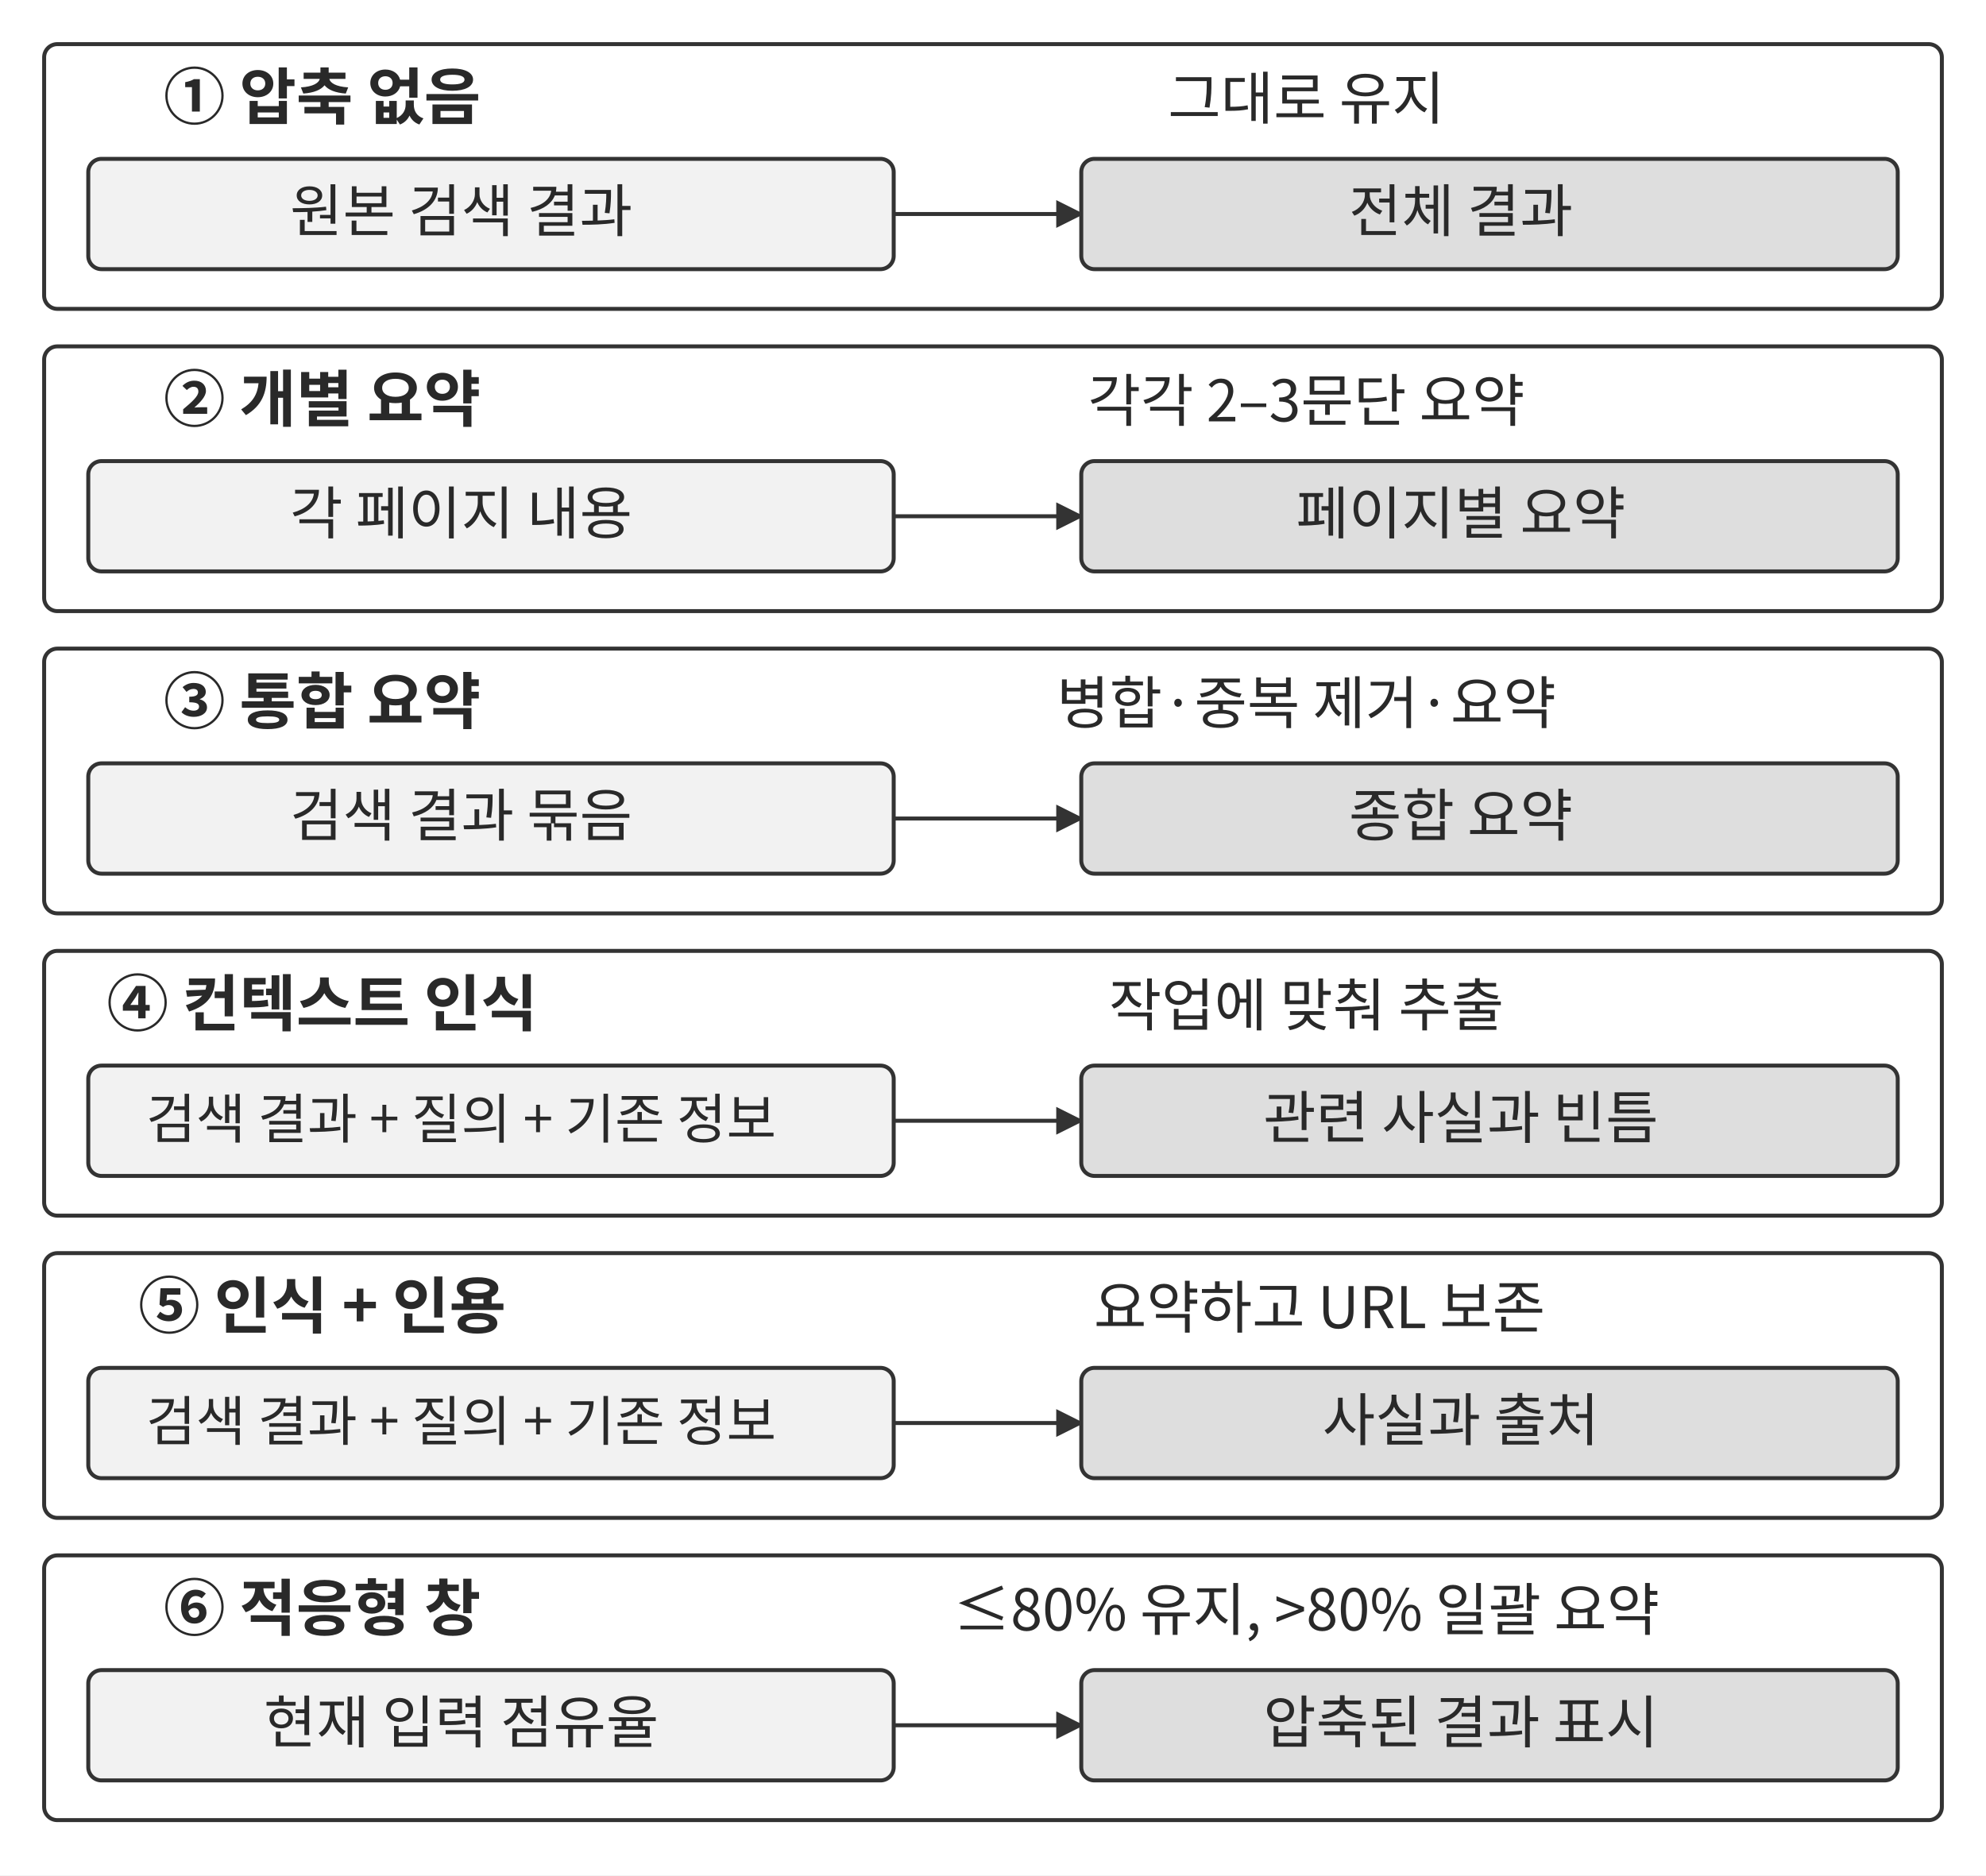
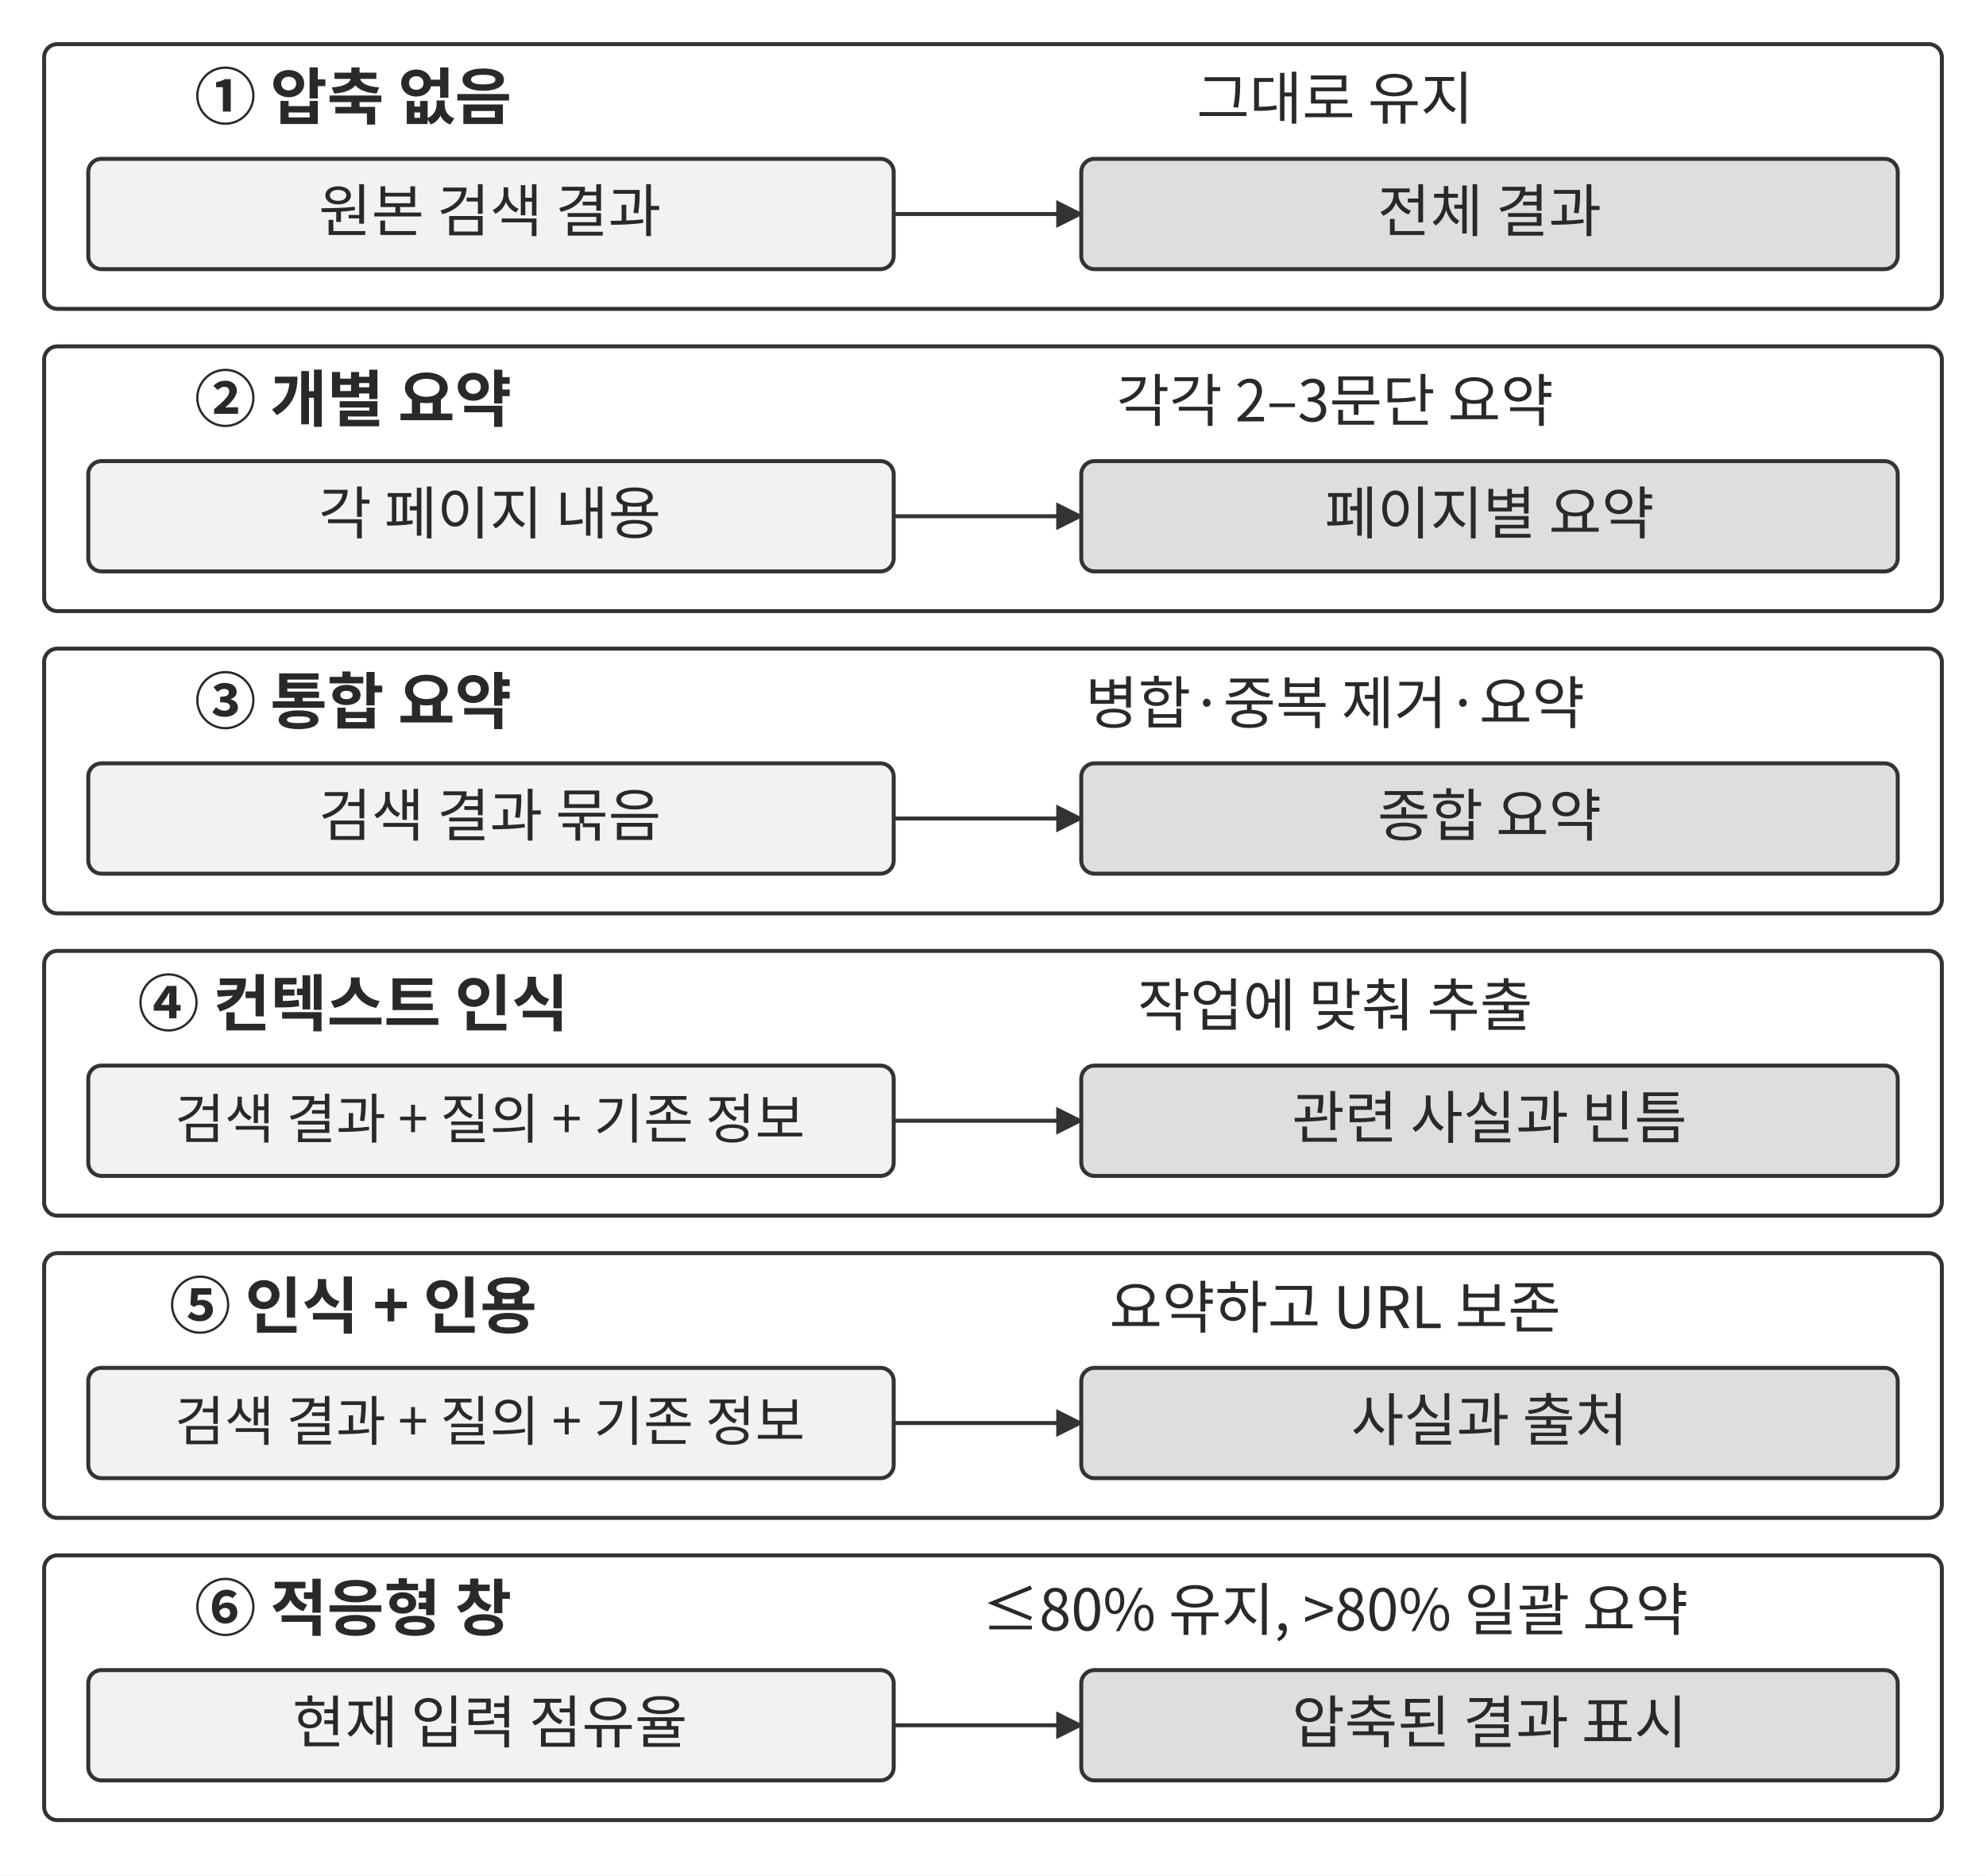
<svg xmlns="http://www.w3.org/2000/svg" width="106.000mm" height="100.111mm" viewBox="0 0 900 850" role="img" aria-labelledby="title desc">
  <defs>
    <marker id="arrow" viewBox="0 0 10 10" refX="9" refY="5" markerWidth="7" markerHeight="7" orient="auto-start-reverse">
      <path d="M0 0 L10 5 L0 10 Z" fill="#333333" />
    </marker>
  </defs>
  <rect width="900" height="850" fill="#ffffff" y="0" />
  <rect x="20" y="20" width="860" height="120" rx="6" fill="#ffffff" stroke="#333333" stroke-width="1.8" />
-   <text x="146" y="54" text-anchor="middle" font-family="&quot;Noto Sans CJK KR&quot;, &quot;Source Han Sans KR&quot;, &quot;Apple SD Gothic Neo&quot;, &quot;Malgun Gothic&quot;, sans-serif" font-size="28.0" font-weight="700" fill="#292929">① 압축 없음</text>
-   <text x="592" y="54" text-anchor="middle" font-family="&quot;Noto Sans CJK KR&quot;, &quot;Source Han Sans KR&quot;, &quot;Apple SD Gothic Neo&quot;, &quot;Malgun Gothic&quot;, sans-serif" font-size="26.0" font-weight="400" fill="#292929">그대로 유지</text>
+   <text x="160" y="54" text-anchor="middle" font-family="&quot;Noto Sans CJK KR&quot;, &quot;Source Han Sans KR&quot;, &quot;Apple SD Gothic Neo&quot;, &quot;Malgun Gothic&quot;, sans-serif" font-size="28.0" font-weight="700" fill="#292929">① 압축 없음</text>
+   <text x="605" y="54" text-anchor="middle" font-family="&quot;Noto Sans CJK KR&quot;, &quot;Source Han Sans KR&quot;, &quot;Apple SD Gothic Neo&quot;, &quot;Malgun Gothic&quot;, sans-serif" font-size="26.0" font-weight="400" fill="#292929">그대로 유지</text>
  <rect x="40" y="72" width="365" height="50" rx="6" fill="#f2f2f2" stroke="#333333" stroke-width="1.8" />
-   <text x="209" y="105" text-anchor="middle" font-family="&quot;Noto Sans CJK KR&quot;, &quot;Source Han Sans KR&quot;, &quot;Apple SD Gothic Neo&quot;, &quot;Malgun Gothic&quot;, sans-serif" font-size="26.0" font-weight="400" fill="#292929">원본 검색 결과</text>
+   <text x="222" y="105" text-anchor="middle" font-family="&quot;Noto Sans CJK KR&quot;, &quot;Source Han Sans KR&quot;, &quot;Apple SD Gothic Neo&quot;, &quot;Malgun Gothic&quot;, sans-serif" font-size="26.0" font-weight="400" fill="#292929">원본 검색 결과</text>
  <path d="M405 97 L490 97" fill="none" stroke="#333333" stroke-width="1.8" marker-end="url(#arrow)" />
  <rect x="490" y="72" width="370" height="50" rx="6" fill="#dedede" stroke="#333333" stroke-width="1.8" />
-   <text x="662" y="105" text-anchor="middle" font-family="&quot;Noto Sans CJK KR&quot;, &quot;Source Han Sans KR&quot;, &quot;Apple SD Gothic Neo&quot;, &quot;Malgun Gothic&quot;, sans-serif" font-size="26.0" font-weight="400" fill="#292929">전체 결과</text>
+   <text x="675" y="105" text-anchor="middle" font-family="&quot;Noto Sans CJK KR&quot;, &quot;Source Han Sans KR&quot;, &quot;Apple SD Gothic Neo&quot;, &quot;Malgun Gothic&quot;, sans-serif" font-size="26.0" font-weight="400" fill="#292929">전체 결과</text>
  <rect x="20" y="157" width="860" height="120" rx="6" fill="#ffffff" stroke="#333333" stroke-width="1.8" />
-   <text x="146" y="191" text-anchor="middle" font-family="&quot;Noto Sans CJK KR&quot;, &quot;Source Han Sans KR&quot;, &quot;Apple SD Gothic Neo&quot;, &quot;Malgun Gothic&quot;, sans-serif" font-size="28.0" font-weight="700" fill="#292929">② 개별 요약</text>
-   <text x="592" y="191" text-anchor="middle" font-family="&quot;Noto Sans CJK KR&quot;, &quot;Source Han Sans KR&quot;, &quot;Apple SD Gothic Neo&quot;, &quot;Malgun Gothic&quot;, sans-serif" font-size="26.0" font-weight="400" fill="#292929">각각 2–3문단 요약</text>
+   <text x="160" y="191" text-anchor="middle" font-family="&quot;Noto Sans CJK KR&quot;, &quot;Source Han Sans KR&quot;, &quot;Apple SD Gothic Neo&quot;, &quot;Malgun Gothic&quot;, sans-serif" font-size="28.0" font-weight="700" fill="#292929">② 개별 요약</text>
+   <text x="605" y="191" text-anchor="middle" font-family="&quot;Noto Sans CJK KR&quot;, &quot;Source Han Sans KR&quot;, &quot;Apple SD Gothic Neo&quot;, &quot;Malgun Gothic&quot;, sans-serif" font-size="26.0" font-weight="400" fill="#292929">각각 2–3문단 요약</text>
  <rect x="40" y="209" width="365" height="50" rx="6" fill="#f2f2f2" stroke="#333333" stroke-width="1.8" />
-   <text x="209" y="242" text-anchor="middle" font-family="&quot;Noto Sans CJK KR&quot;, &quot;Source Han Sans KR&quot;, &quot;Apple SD Gothic Neo&quot;, &quot;Malgun Gothic&quot;, sans-serif" font-size="26.0" font-weight="400" fill="#292929">각 페이지 내용</text>
+   <text x="222" y="242" text-anchor="middle" font-family="&quot;Noto Sans CJK KR&quot;, &quot;Source Han Sans KR&quot;, &quot;Apple SD Gothic Neo&quot;, &quot;Malgun Gothic&quot;, sans-serif" font-size="26.0" font-weight="400" fill="#292929">각 페이지 내용</text>
  <path d="M405 234 L490 234" fill="none" stroke="#333333" stroke-width="1.8" marker-end="url(#arrow)" />
  <rect x="490" y="209" width="370" height="50" rx="6" fill="#dedede" stroke="#333333" stroke-width="1.8" />
-   <text x="662" y="242" text-anchor="middle" font-family="&quot;Noto Sans CJK KR&quot;, &quot;Source Han Sans KR&quot;, &quot;Apple SD Gothic Neo&quot;, &quot;Malgun Gothic&quot;, sans-serif" font-size="26.0" font-weight="400" fill="#292929">페이지별 요약</text>
+   <text x="675" y="242" text-anchor="middle" font-family="&quot;Noto Sans CJK KR&quot;, &quot;Source Han Sans KR&quot;, &quot;Apple SD Gothic Neo&quot;, &quot;Malgun Gothic&quot;, sans-serif" font-size="26.0" font-weight="400" fill="#292929">페이지별 요약</text>
  <rect x="20" y="294" width="860" height="120" rx="6" fill="#ffffff" stroke="#333333" stroke-width="1.8" />
-   <text x="146" y="328" text-anchor="middle" font-family="&quot;Noto Sans CJK KR&quot;, &quot;Source Han Sans KR&quot;, &quot;Apple SD Gothic Neo&quot;, &quot;Malgun Gothic&quot;, sans-serif" font-size="28.0" font-weight="700" fill="#292929">③ 통합 요약</text>
-   <text x="592" y="328" text-anchor="middle" font-family="&quot;Noto Sans CJK KR&quot;, &quot;Source Han Sans KR&quot;, &quot;Apple SD Gothic Neo&quot;, &quot;Malgun Gothic&quot;, sans-serif" font-size="26.0" font-weight="400" fill="#292929">병합·중복 제거·요약</text>
+   <text x="160" y="328" text-anchor="middle" font-family="&quot;Noto Sans CJK KR&quot;, &quot;Source Han Sans KR&quot;, &quot;Apple SD Gothic Neo&quot;, &quot;Malgun Gothic&quot;, sans-serif" font-size="28.0" font-weight="700" fill="#292929">③ 통합 요약</text>
+   <text x="605" y="328" text-anchor="middle" font-family="&quot;Noto Sans CJK KR&quot;, &quot;Source Han Sans KR&quot;, &quot;Apple SD Gothic Neo&quot;, &quot;Malgun Gothic&quot;, sans-serif" font-size="26.0" font-weight="400" fill="#292929">병합·중복 제거·요약</text>
  <rect x="40" y="346" width="365" height="50" rx="6" fill="#f2f2f2" stroke="#333333" stroke-width="1.8" />
-   <text x="209" y="379" text-anchor="middle" font-family="&quot;Noto Sans CJK KR&quot;, &quot;Source Han Sans KR&quot;, &quot;Apple SD Gothic Neo&quot;, &quot;Malgun Gothic&quot;, sans-serif" font-size="26.0" font-weight="400" fill="#292929">검색 결과 묶음</text>
+   <text x="222" y="379" text-anchor="middle" font-family="&quot;Noto Sans CJK KR&quot;, &quot;Source Han Sans KR&quot;, &quot;Apple SD Gothic Neo&quot;, &quot;Malgun Gothic&quot;, sans-serif" font-size="26.0" font-weight="400" fill="#292929">검색 결과 묶음</text>
  <path d="M405 371 L490 371" fill="none" stroke="#333333" stroke-width="1.8" marker-end="url(#arrow)" />
  <rect x="490" y="346" width="370" height="50" rx="6" fill="#dedede" stroke="#333333" stroke-width="1.8" />
-   <text x="662" y="379" text-anchor="middle" font-family="&quot;Noto Sans CJK KR&quot;, &quot;Source Han Sans KR&quot;, &quot;Apple SD Gothic Neo&quot;, &quot;Malgun Gothic&quot;, sans-serif" font-size="26.0" font-weight="400" fill="#292929">종합 요약</text>
+   <text x="675" y="379" text-anchor="middle" font-family="&quot;Noto Sans CJK KR&quot;, &quot;Source Han Sans KR&quot;, &quot;Apple SD Gothic Neo&quot;, &quot;Malgun Gothic&quot;, sans-serif" font-size="26.0" font-weight="400" fill="#292929">종합 요약</text>
  <rect x="20" y="431" width="860" height="120" rx="6" fill="#ffffff" stroke="#333333" stroke-width="1.8" />
-   <text x="146" y="465" text-anchor="middle" font-family="&quot;Noto Sans CJK KR&quot;, &quot;Source Han Sans KR&quot;, &quot;Apple SD Gothic Neo&quot;, &quot;Malgun Gothic&quot;, sans-serif" font-size="28.0" font-weight="700" fill="#292929">④ 컨텍스트 인식</text>
-   <text x="592" y="465" text-anchor="middle" font-family="&quot;Noto Sans CJK KR&quot;, &quot;Source Han Sans KR&quot;, &quot;Apple SD Gothic Neo&quot;, &quot;Malgun Gothic&quot;, sans-serif" font-size="26.0" font-weight="400" fill="#292929">작업에 맞춰 추출</text>
+   <text x="160" y="465" text-anchor="middle" font-family="&quot;Noto Sans CJK KR&quot;, &quot;Source Han Sans KR&quot;, &quot;Apple SD Gothic Neo&quot;, &quot;Malgun Gothic&quot;, sans-serif" font-size="28.0" font-weight="700" fill="#292929">④ 컨텍스트 인식</text>
+   <text x="605" y="465" text-anchor="middle" font-family="&quot;Noto Sans CJK KR&quot;, &quot;Source Han Sans KR&quot;, &quot;Apple SD Gothic Neo&quot;, &quot;Malgun Gothic&quot;, sans-serif" font-size="26.0" font-weight="400" fill="#292929">작업에 맞춰 추출</text>
  <rect x="40" y="483" width="365" height="50" rx="6" fill="#f2f2f2" stroke="#333333" stroke-width="1.8" />
-   <text x="209" y="516" text-anchor="middle" font-family="&quot;Noto Sans CJK KR&quot;, &quot;Source Han Sans KR&quot;, &quot;Apple SD Gothic Neo&quot;, &quot;Malgun Gothic&quot;, sans-serif" font-size="24.5" font-weight="400" fill="#292929">검색 결과 + 질의 + 기존 정보</text>
+   <text x="222" y="516" text-anchor="middle" font-family="&quot;Noto Sans CJK KR&quot;, &quot;Source Han Sans KR&quot;, &quot;Apple SD Gothic Neo&quot;, &quot;Malgun Gothic&quot;, sans-serif" font-size="24.5" font-weight="400" fill="#292929">검색 결과 + 질의 + 기존 정보</text>
  <path d="M405 508 L490 508" fill="none" stroke="#333333" stroke-width="1.8" marker-end="url(#arrow)" />
  <rect x="490" y="483" width="370" height="50" rx="6" fill="#dedede" stroke="#333333" stroke-width="1.8" />
-   <text x="662" y="516" text-anchor="middle" font-family="&quot;Noto Sans CJK KR&quot;, &quot;Source Han Sans KR&quot;, &quot;Apple SD Gothic Neo&quot;, &quot;Malgun Gothic&quot;, sans-serif" font-size="26.0" font-weight="400" fill="#292929">관련 사실과 빈틈</text>
+   <text x="675" y="516" text-anchor="middle" font-family="&quot;Noto Sans CJK KR&quot;, &quot;Source Han Sans KR&quot;, &quot;Apple SD Gothic Neo&quot;, &quot;Malgun Gothic&quot;, sans-serif" font-size="26.0" font-weight="400" fill="#292929">관련 사실과 빈틈</text>
  <rect x="20" y="568" width="860" height="120" rx="6" fill="#ffffff" stroke="#333333" stroke-width="1.8" />
-   <text x="146" y="602" text-anchor="middle" font-family="&quot;Noto Sans CJK KR&quot;, &quot;Source Han Sans KR&quot;, &quot;Apple SD Gothic Neo&quot;, &quot;Malgun Gothic&quot;, sans-serif" font-size="28.0" font-weight="700" fill="#292929">⑤ 인식 + 인용</text>
-   <text x="597.94" y="602" text-anchor="middle" font-family="&quot;Noto Sans CJK KR&quot;, &quot;Source Han Sans KR&quot;, &quot;Apple SD Gothic Neo&quot;, &quot;Malgun Gothic&quot;, sans-serif" font-size="26.0" font-weight="400" fill="#292929">요약하고 URL 보존</text>
+   <text x="160" y="602" text-anchor="middle" font-family="&quot;Noto Sans CJK KR&quot;, &quot;Source Han Sans KR&quot;, &quot;Apple SD Gothic Neo&quot;, &quot;Malgun Gothic&quot;, sans-serif" font-size="28.0" font-weight="700" fill="#292929">⑤ 인식 + 인용</text>
+   <text x="605" y="602" text-anchor="middle" font-family="&quot;Noto Sans CJK KR&quot;, &quot;Source Han Sans KR&quot;, &quot;Apple SD Gothic Neo&quot;, &quot;Malgun Gothic&quot;, sans-serif" font-size="26.0" font-weight="400" fill="#292929">요약하고 URL 보존</text>
  <rect x="40" y="620" width="365" height="50" rx="6" fill="#f2f2f2" stroke="#333333" stroke-width="1.8" />
-   <text x="209" y="653" text-anchor="middle" font-family="&quot;Noto Sans CJK KR&quot;, &quot;Source Han Sans KR&quot;, &quot;Apple SD Gothic Neo&quot;, &quot;Malgun Gothic&quot;, sans-serif" font-size="24.5" font-weight="400" fill="#292929">검색 결과 + 질의 + 기존 정보</text>
+   <text x="222" y="653" text-anchor="middle" font-family="&quot;Noto Sans CJK KR&quot;, &quot;Source Han Sans KR&quot;, &quot;Apple SD Gothic Neo&quot;, &quot;Malgun Gothic&quot;, sans-serif" font-size="24.5" font-weight="400" fill="#292929">검색 결과 + 질의 + 기존 정보</text>
  <path d="M405 645 L490 645" fill="none" stroke="#333333" stroke-width="1.8" marker-end="url(#arrow)" />
  <rect x="490" y="620" width="370" height="50" rx="6" fill="#dedede" stroke="#333333" stroke-width="1.8" />
-   <text x="662" y="653" text-anchor="middle" font-family="&quot;Noto Sans CJK KR&quot;, &quot;Source Han Sans KR&quot;, &quot;Apple SD Gothic Neo&quot;, &quot;Malgun Gothic&quot;, sans-serif" font-size="26.0" font-weight="400" fill="#292929">사실과 출처</text>
+   <text x="675" y="653" text-anchor="middle" font-family="&quot;Noto Sans CJK KR&quot;, &quot;Source Han Sans KR&quot;, &quot;Apple SD Gothic Neo&quot;, &quot;Malgun Gothic&quot;, sans-serif" font-size="26.0" font-weight="400" fill="#292929">사실과 출처</text>
  <rect x="20" y="705" width="860" height="120" rx="6" fill="#ffffff" stroke="#333333" stroke-width="1.8" />
-   <text x="146" y="739" text-anchor="middle" font-family="&quot;Noto Sans CJK KR&quot;, &quot;Source Han Sans KR&quot;, &quot;Apple SD Gothic Neo&quot;, &quot;Malgun Gothic&quot;, sans-serif" font-size="28.0" font-weight="700" fill="#292929">⑥ 적응형 창</text>
-   <text x="592" y="739" text-anchor="middle" font-family="&quot;Noto Sans CJK KR&quot;, &quot;Source Han Sans KR&quot;, &quot;Apple SD Gothic Neo&quot;, &quot;Malgun Gothic&quot;, sans-serif" font-size="26.0" font-weight="400" fill="#292929">≤80% 유지, &gt;80% 일괄 요약</text>
+   <text x="160" y="739" text-anchor="middle" font-family="&quot;Noto Sans CJK KR&quot;, &quot;Source Han Sans KR&quot;, &quot;Apple SD Gothic Neo&quot;, &quot;Malgun Gothic&quot;, sans-serif" font-size="28.0" font-weight="700" fill="#292929">⑥ 적응형 창</text>
+   <text x="605" y="739" text-anchor="middle" font-family="&quot;Noto Sans CJK KR&quot;, &quot;Source Han Sans KR&quot;, &quot;Apple SD Gothic Neo&quot;, &quot;Malgun Gothic&quot;, sans-serif" font-size="26.0" font-weight="400" fill="#292929">≤80% 유지, &gt;80% 일괄 요약</text>
  <rect x="40" y="757" width="365" height="50" rx="6" fill="#f2f2f2" stroke="#333333" stroke-width="1.8" />
-   <text x="209" y="790" text-anchor="middle" font-family="&quot;Noto Sans CJK KR&quot;, &quot;Source Han Sans KR&quot;, &quot;Apple SD Gothic Neo&quot;, &quot;Malgun Gothic&quot;, sans-serif" font-size="26.0" font-weight="400" fill="#292929">현재 입력 점유율</text>
+   <text x="222" y="790" text-anchor="middle" font-family="&quot;Noto Sans CJK KR&quot;, &quot;Source Han Sans KR&quot;, &quot;Apple SD Gothic Neo&quot;, &quot;Malgun Gothic&quot;, sans-serif" font-size="26.0" font-weight="400" fill="#292929">현재 입력 점유율</text>
  <path d="M405 782 L490 782" fill="none" stroke="#333333" stroke-width="1.8" marker-end="url(#arrow)" />
  <rect x="490" y="757" width="370" height="50" rx="6" fill="#dedede" stroke="#333333" stroke-width="1.8" />
-   <text x="662" y="790" text-anchor="middle" font-family="&quot;Noto Sans CJK KR&quot;, &quot;Source Han Sans KR&quot;, &quot;Apple SD Gothic Neo&quot;, &quot;Malgun Gothic&quot;, sans-serif" font-size="26.0" font-weight="400" fill="#292929">압축된 결과 표시</text>
+   <text x="675" y="790" text-anchor="middle" font-family="&quot;Noto Sans CJK KR&quot;, &quot;Source Han Sans KR&quot;, &quot;Apple SD Gothic Neo&quot;, &quot;Malgun Gothic&quot;, sans-serif" font-size="26.0" font-weight="400" fill="#292929">압축된 결과 표시</text>
  <defs />
</svg>
